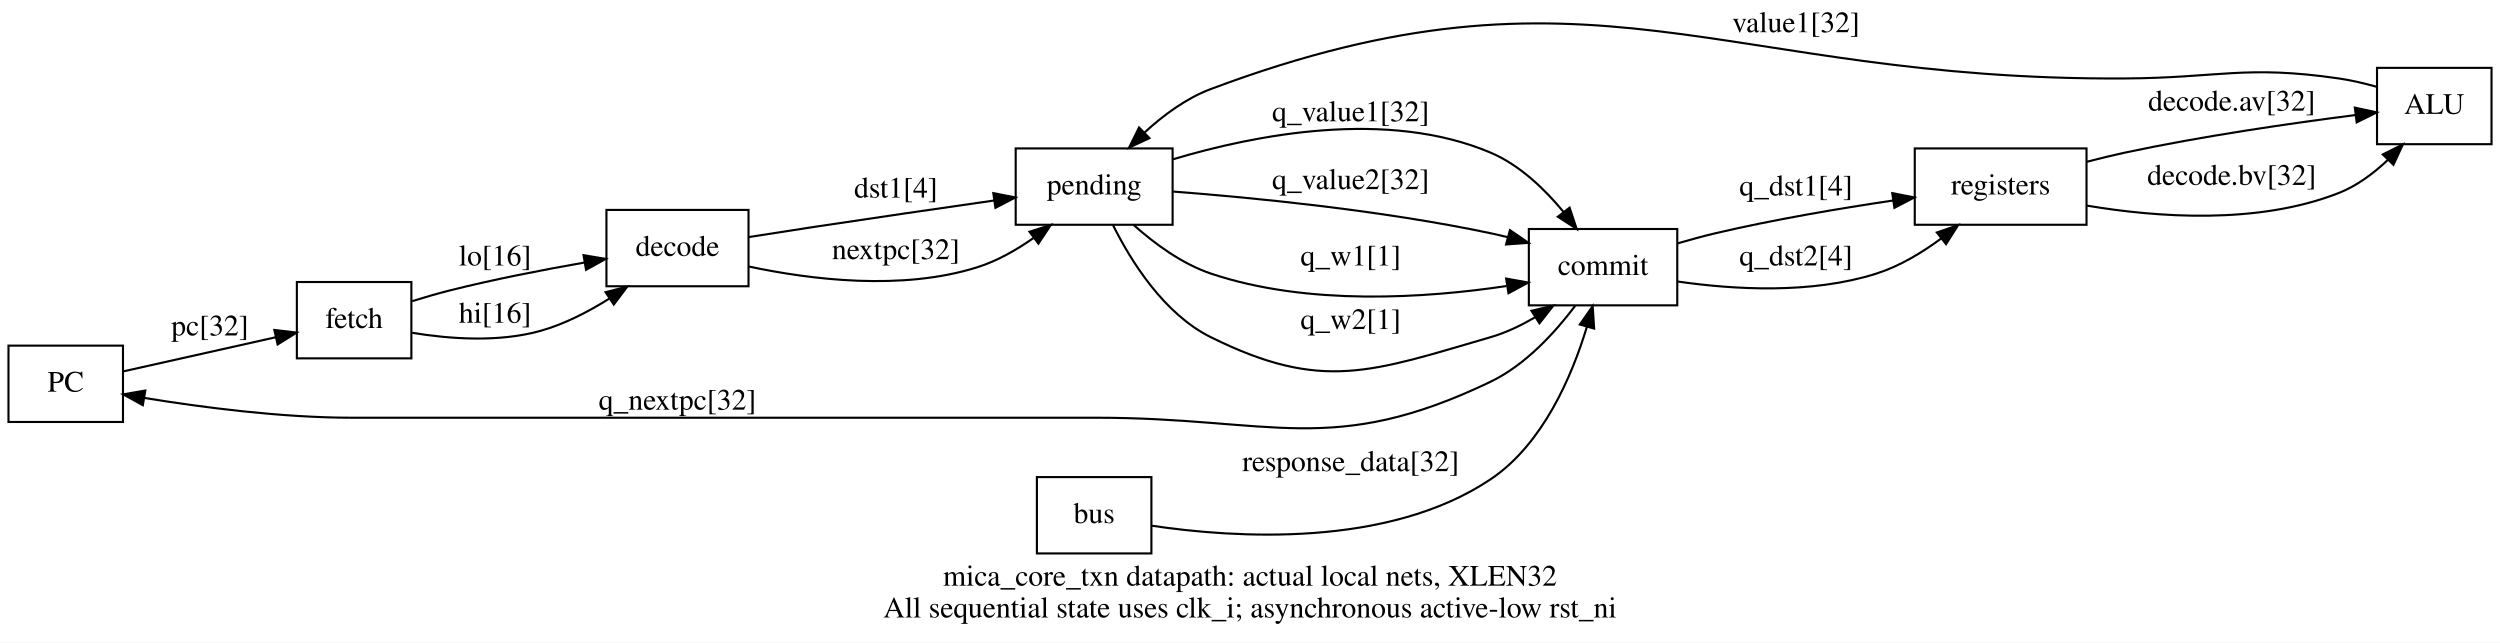
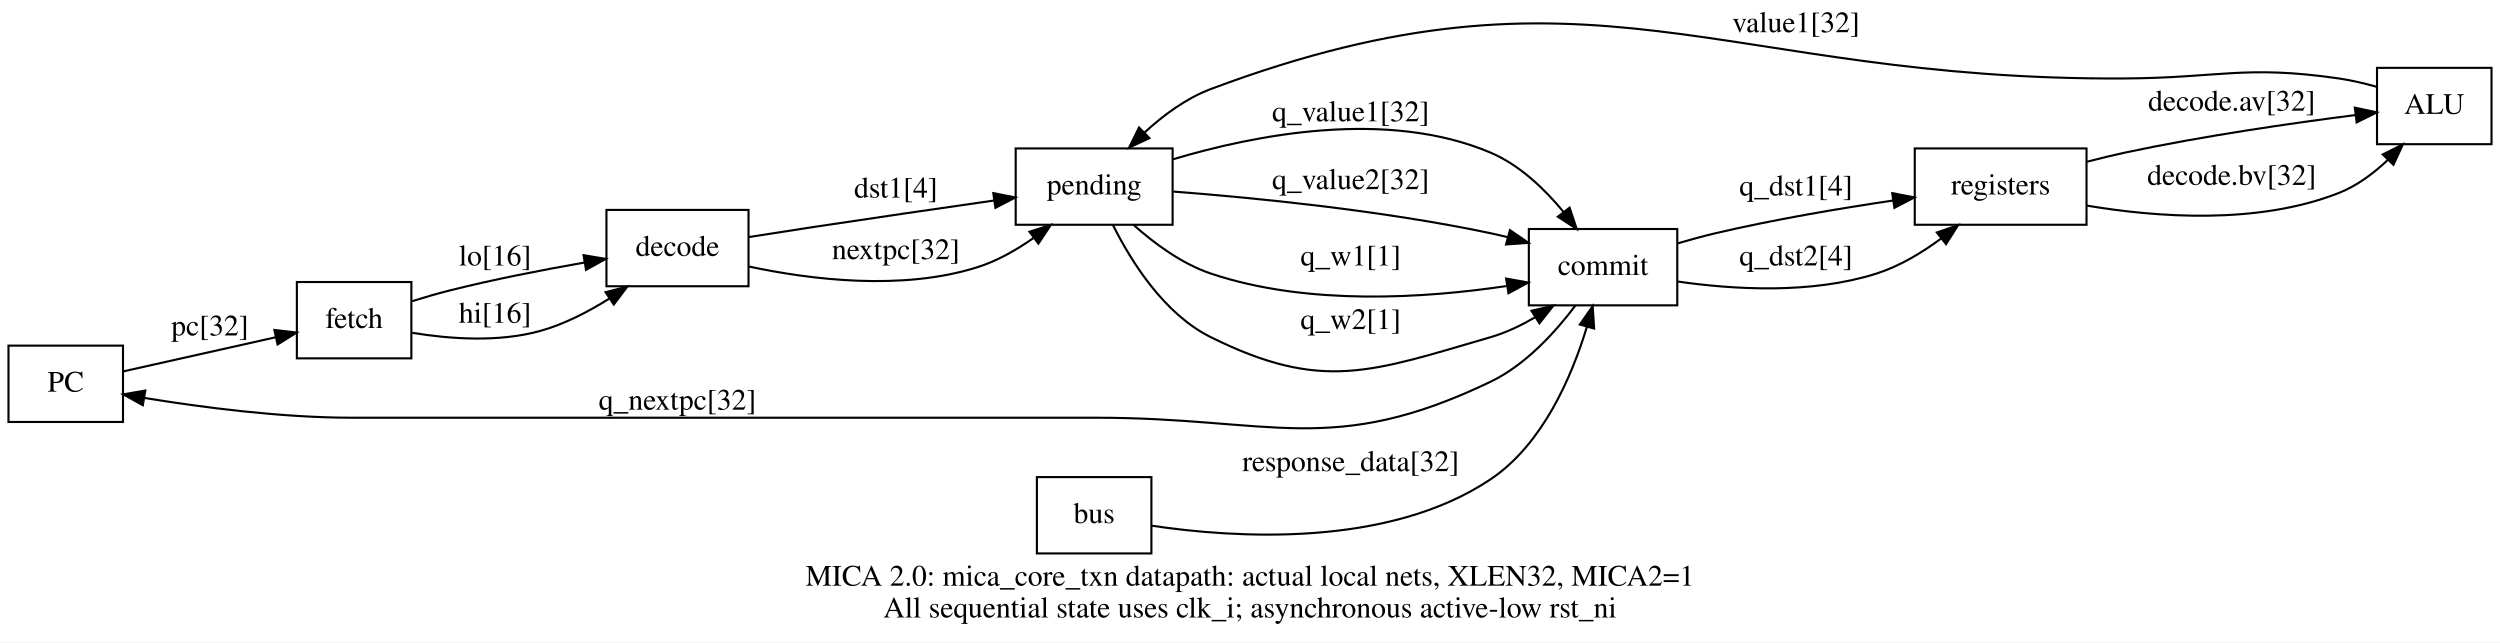
<svg xmlns="http://www.w3.org/2000/svg" width="1179pt" height="303pt" viewBox="0.00 0.00 1179.00 303.00">
  <g id="graph0" class="graph" transform="scale(1 1) rotate(0) translate(4 299)">
    <polygon fill="white" stroke="transparent" points="-4,4 -4,-299 1175,-299 1175,4 -4,4" />
-     <text text-anchor="middle" x="585.5" y="-22.8" font-family="Times,serif" font-size="14.00">mica_core_txn datapath: actual local nets, XLEN32</text>
+     <text text-anchor="middle" x="585.5" y="-22.8" font-family="Times,serif" font-size="14.00">MICA 2.0: mica_core_txn datapath: actual local nets, XLEN32, MICA2=1</text>
    <text text-anchor="middle" x="585.5" y="-7.8" font-family="Times,serif" font-size="14.00">All sequential state uses clk_i; asynchronous active-low rst_ni</text>
    <g id="node1" class="node">
      <polygon fill="none" stroke="black" points="54,-136 0,-136 0,-100 54,-100 54,-136" />
      <text text-anchor="middle" x="27" y="-114.3" font-family="Times,serif" font-size="14.00">PC</text>
    </g>
    <g id="node2" class="node">
      <polygon fill="none" stroke="black" points="190,-166 136,-166 136,-130 190,-130 190,-166" />
      <text text-anchor="middle" x="163" y="-144.3" font-family="Times,serif" font-size="14.00">fetch</text>
    </g>
    <g id="edge1" class="edge">
      <path fill="none" stroke="black" d="M54.15,-123.86C74.63,-128.44 103.34,-134.87 125.98,-139.94" />
      <polygon fill="black" stroke="black" points="125.39,-143.39 135.91,-142.16 126.92,-136.56 125.39,-143.39" />
      <text text-anchor="middle" x="95" y="-140.8" font-family="Times,serif" font-size="14.00">pc[32]</text>
    </g>
    <g id="node3" class="node">
      <polygon fill="none" stroke="black" points="349,-200 282,-200 282,-164 349,-164 349,-200" />
      <text text-anchor="middle" x="315.5" y="-178.3" font-family="Times,serif" font-size="14.00">decode</text>
    </g>
    <g id="edge2" class="edge">
      <path fill="none" stroke="black" d="M190.37,-156.97C196.14,-158.77 202.25,-160.55 208,-162 228.72,-167.22 252.02,-171.75 271.53,-175.17" />
      <polygon fill="black" stroke="black" points="271.2,-178.66 281.65,-176.9 272.38,-171.76 271.2,-178.66" />
      <text text-anchor="middle" x="229.5" y="-173.8" font-family="Times,serif" font-size="14.00">lo[16]</text>
    </g>
    <g id="edge3" class="edge">
      <path fill="none" stroke="black" d="M190.38,-142.05C207.88,-139.17 231.2,-137.41 251,-143 262.25,-146.18 273.47,-151.97 283.27,-158.14" />
      <polygon fill="black" stroke="black" points="281.58,-161.21 291.84,-163.84 285.46,-155.39 281.58,-161.21" />
      <text text-anchor="middle" x="229.5" y="-146.8" font-family="Times,serif" font-size="14.00">hi[16]</text>
    </g>
    <g id="node6" class="node">
      <polygon fill="none" stroke="black" points="549,-229 475,-229 475,-193 549,-193 549,-229" />
      <text text-anchor="middle" x="512" y="-207.3" font-family="Times,serif" font-size="14.00">pending</text>
    </g>
    <g id="edge7" class="edge">
      <path fill="none" stroke="black" d="M349.12,-187.21C359.03,-188.78 369.96,-190.48 380,-192 408.16,-196.26 439.75,-200.85 464.86,-204.45" />
      <polygon fill="black" stroke="black" points="464.45,-207.92 474.84,-205.88 465.44,-200.99 464.45,-207.92" />
      <text text-anchor="middle" x="418.5" y="-205.8" font-family="Times,serif" font-size="14.00">dst1[4]</text>
    </g>
    <g id="edge8" class="edge">
      <path fill="none" stroke="black" d="M349.12,-173.32C378.13,-167.13 421.35,-161.71 457,-173 466.31,-175.95 475.4,-181.14 483.39,-186.76" />
      <polygon fill="black" stroke="black" points="481.5,-189.71 491.59,-192.94 485.71,-184.12 481.5,-189.71" />
      <text text-anchor="middle" x="418.5" y="-176.8" font-family="Times,serif" font-size="14.00">nextpc[32]</text>
    </g>
    <g id="node4" class="node">
      <polygon fill="none" stroke="black" points="980,-229 899,-229 899,-193 980,-193 980,-229" />
      <text text-anchor="middle" x="939.5" y="-207.3" font-family="Times,serif" font-size="14.00">registers</text>
    </g>
    <g id="node5" class="node">
      <polygon fill="none" stroke="black" points="1171,-267 1117,-267 1117,-231 1171,-231 1171,-267" />
      <text text-anchor="middle" x="1144" y="-245.3" font-family="Times,serif" font-size="14.00">ALU</text>
    </g>
    <g id="edge4" class="edge">
      <path fill="none" stroke="black" d="M980.25,-222.73C986.17,-224.28 992.22,-225.76 998,-227 1034.7,-234.86 1077.21,-240.96 1106.67,-244.72" />
      <polygon fill="black" stroke="black" points="1106.54,-248.24 1116.9,-246 1107.41,-241.29 1106.54,-248.24" />
      <text text-anchor="middle" x="1048.5" y="-246.8" font-family="Times,serif" font-size="14.00">decode.av[32]</text>
    </g>
    <g id="edge5" class="edge">
      <path fill="none" stroke="black" d="M980.09,-202.05C1013.09,-196.48 1060.71,-192.93 1099,-208 1107.52,-211.35 1115.36,-217.22 1122,-223.49" />
      <polygon fill="black" stroke="black" points="1119.72,-226.16 1129.2,-230.9 1124.74,-221.28 1119.72,-226.16" />
      <text text-anchor="middle" x="1048.5" y="-211.8" font-family="Times,serif" font-size="14.00">decode.bv[32]</text>
    </g>
    <g id="edge6" class="edge">
      <path fill="none" stroke="black" d="M1116.75,-258.09C1110.97,-259.71 1104.83,-261.16 1099,-262 1054.57,-268.43 1042.89,-262.26 998,-262 806.43,-260.89 746.38,-324.23 567,-257 555.4,-252.65 544.59,-244.63 535.73,-236.48" />
      <polygon fill="black" stroke="black" points="538.07,-233.87 528.47,-229.38 533.17,-238.87 538.07,-233.87" />
      <text text-anchor="middle" x="843" y="-283.8" font-family="Times,serif" font-size="14.00">value1[32]</text>
    </g>
    <g id="node7" class="node">
      <polygon fill="none" stroke="black" points="787,-191 717,-191 717,-155 787,-155 787,-191" />
      <text text-anchor="middle" x="752" y="-169.3" font-family="Times,serif" font-size="14.00">commit</text>
    </g>
    <g id="edge9" class="edge">
      <path fill="none" stroke="black" d="M549.2,-223.88C587.89,-235.46 650.24,-247.74 699,-227 712.65,-221.2 724.45,-209.86 733.34,-199.07" />
      <polygon fill="black" stroke="black" points="736.22,-201.07 739.56,-191.02 730.68,-196.79 736.22,-201.07" />
      <text text-anchor="middle" x="633" y="-241.8" font-family="Times,serif" font-size="14.00">q_value1[32]</text>
    </g>
    <g id="edge10" class="edge">
      <path fill="none" stroke="black" d="M549.32,-208.66C587.04,-205.77 647.62,-199.85 699,-189 701.64,-188.44 704.33,-187.81 707.04,-187.13" />
      <polygon fill="black" stroke="black" points="708.09,-190.47 716.83,-184.47 706.26,-183.71 708.09,-190.47" />
      <text text-anchor="middle" x="633" y="-209.8" font-family="Times,serif" font-size="14.00">q_value2[32]</text>
    </g>
    <g id="edge11" class="edge">
      <path fill="none" stroke="black" d="M530.71,-192.83C540.49,-184.11 553.39,-174.58 567,-170 612.67,-154.63 668.39,-158.41 706.47,-164.11" />
      <polygon fill="black" stroke="black" points="706.29,-167.63 716.72,-165.76 707.4,-160.72 706.29,-167.63" />
      <text text-anchor="middle" x="633" y="-173.8" font-family="Times,serif" font-size="14.00">q_w1[1]</text>
    </g>
    <g id="edge12" class="edge">
      <path fill="none" stroke="black" d="M520.88,-192.86C529.45,-175.68 544.94,-150.94 567,-140 619.56,-113.94 642.66,-123.63 699,-140 706.2,-142.09 713.36,-145.51 719.96,-149.38" />
      <polygon fill="black" stroke="black" points="718.24,-152.44 728.56,-154.85 721.99,-146.53 718.24,-152.44" />
      <text text-anchor="middle" x="633" y="-143.8" font-family="Times,serif" font-size="14.00">q_w2[1]</text>
    </g>
    <g id="edge13" class="edge">
      <path fill="none" stroke="black" d="M738.96,-154.91C729.64,-142.52 715.54,-126.94 699,-119 624.17,-83.06 596.01,-102 513,-102 162,-102 162,-102 162,-102 128.7,-102 91.07,-106.93 64.18,-111.32" />
      <polygon fill="black" stroke="black" points="63.36,-107.91 54.08,-113.03 64.52,-114.81 63.36,-107.91" />
      <text text-anchor="middle" x="315.5" y="-105.8" font-family="Times,serif" font-size="14.00">q_nextpc[32]</text>
    </g>
    <g id="edge15" class="edge">
      <path fill="none" stroke="black" d="M787.23,-184.25C793.12,-185.98 799.21,-187.64 805,-189 832.43,-195.45 863.47,-200.69 888.71,-204.43" />
      <polygon fill="black" stroke="black" points="888.39,-207.92 898.79,-205.89 889.4,-200.99 888.39,-207.92" />
      <text text-anchor="middle" x="843" y="-206.8" font-family="Times,serif" font-size="14.00">q_dst1[4]</text>
    </g>
    <g id="edge16" class="edge">
      <path fill="none" stroke="black" d="M787.01,-166.26C813.32,-162.44 850.3,-160.18 881,-170 891.91,-173.49 902.51,-179.89 911.58,-186.62" />
      <polygon fill="black" stroke="black" points="909.42,-189.37 919.44,-192.81 913.75,-183.87 909.42,-189.37" />
      <text text-anchor="middle" x="843" y="-173.8" font-family="Times,serif" font-size="14.00">q_dst2[4]</text>
    </g>
    <g id="node8" class="node">
      <polygon fill="none" stroke="black" points="539,-74 485,-74 485,-38 539,-38 539,-74" />
      <text text-anchor="middle" x="512" y="-52.3" font-family="Times,serif" font-size="14.00">bus</text>
    </g>
    <g id="edge14" class="edge">
      <path fill="none" stroke="black" d="M539.31,-51.05C577.87,-45.31 650.41,-40.38 699,-73 723.63,-89.53 737.32,-121.54 744.39,-144.91" />
      <polygon fill="black" stroke="black" points="741.05,-145.95 747.11,-154.63 747.79,-144.06 741.05,-145.95" />
      <text text-anchor="middle" x="633" y="-76.8" font-family="Times,serif" font-size="14.00">response_data[32]</text>
    </g>
  </g>
</svg>
